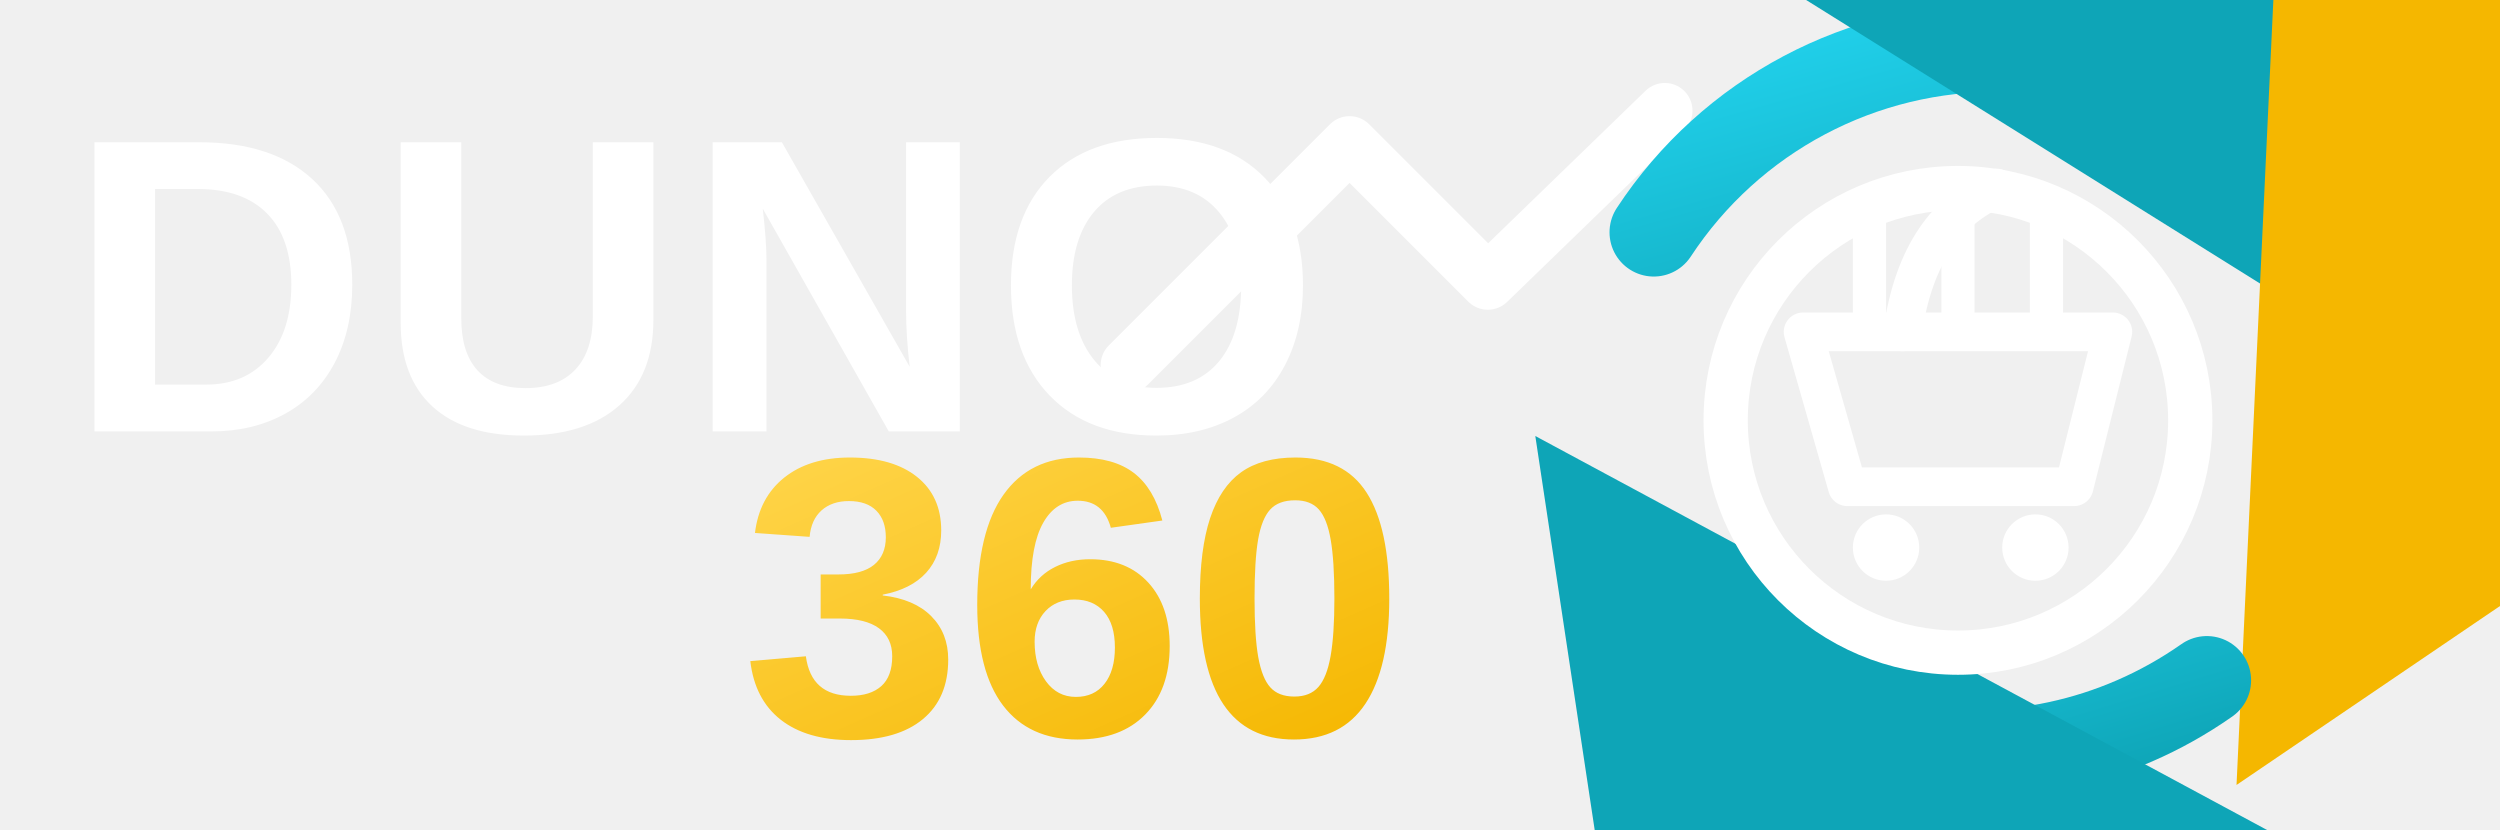
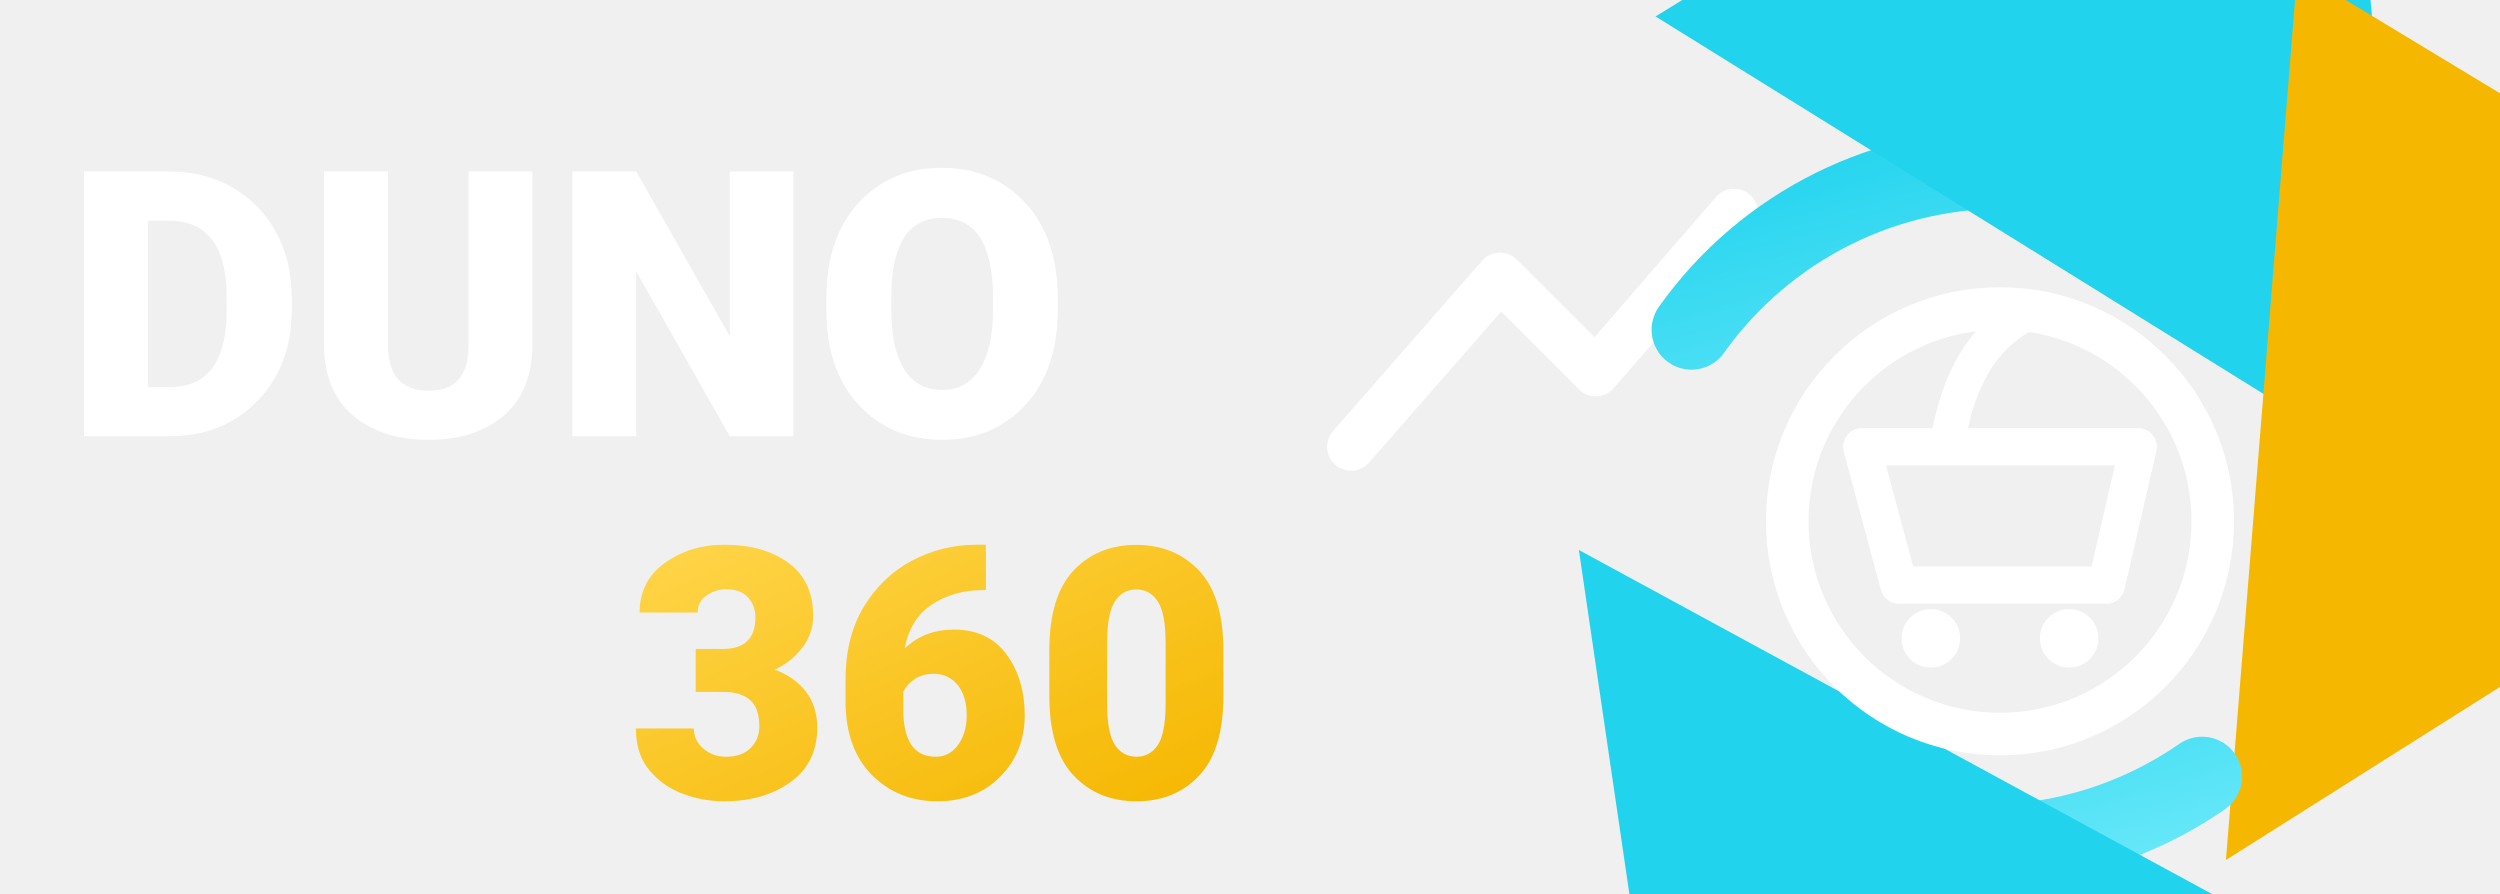
- <svg xmlns="http://www.w3.org/2000/svg" viewBox="6 22 452 150" role="img" aria-labelledby="title desc">
+ <svg xmlns="http://www.w3.org/2000/svg" viewBox="0 0 470 168" role="img" aria-labelledby="title desc">
  <defs>
    <linearGradient id="tealGrad" x1="0" x2="1" y1="0" y2="1">
      <stop offset="0%" stop-color="#22d3ee" />
-       <stop offset="100%" stop-color="#0ea5b7" />
+       <stop offset="100%" stop-color="#67e8f9" />
    </linearGradient>
    <linearGradient id="yellowGrad" x1="0" x2="1" y1="0" y2="1">
      <stop offset="0%" stop-color="#ffd54a" />
      <stop offset="100%" stop-color="#f5b700" />
    </linearGradient>
    <marker id="arrowTeal" markerWidth="10" markerHeight="10" refX="8" refY="5" orient="auto">
-       <path d="M0,0 L10,5 L0,10 z" fill="#0ea5b7" />
+       <path d="M0,0 L10,5 L0,10 z" fill="#22d3ee" />
    </marker>
    <marker id="arrowYellow" markerWidth="10" markerHeight="10" refX="8" refY="5" orient="auto">
      <path d="M0,0 L10,5 L0,10 z" fill="#f5b700" />
    </marker>
  </defs>
-   <g font-family="Segoe UI, Arial, sans-serif" font-weight="800">
-     <text x="18" y="100" font-size="76" fill="#ffffff" letter-spacing="1">DUNO</text>
-     <text x="140" y="155" font-size="72" fill="url(#yellowGrad)">360</text>
+   <g font-family="'Segoe UI', Roboto, Helvetica, Arial, sans-serif" font-weight="800">
+     <text x="12" y="82" font-size="70" fill="#ffffff" textLength="228" lengthAdjust="spacingAndGlyphs">DUNO</text>
+     <text x="118" y="150" font-size="66" fill="url(#yellowGrad)" textLength="132" lengthAdjust="spacingAndGlyphs">360</text>
  </g>
-   <path d="M210 88 L250 48 L275 73 L307 42" fill="none" stroke="#ffffff" stroke-width="10" stroke-linecap="round" stroke-linejoin="round" />
-   <path d="M305 64 A74 74 0 0 1 430 66" fill="none" stroke="url(#tealGrad)" stroke-width="16" stroke-linecap="round" marker-end="url(#arrowTeal)" />
-   <path d="M430 72 A74 74 0 0 1 426 136" fill="none" stroke="url(#yellowGrad)" stroke-width="16" stroke-linecap="round" marker-end="url(#arrowYellow)" />
-   <path d="M405 145 A74 74 0 0 1 302 127" fill="none" stroke="url(#tealGrad)" stroke-width="16" stroke-linecap="round" marker-end="url(#arrowTeal)" />
-   <circle cx="360" cy="98" r="42" fill="none" stroke="#ffffff" stroke-width="8" />
-   <path d="M332 82 H388 L381 110 H340 Z" fill="none" stroke="#ffffff" stroke-width="7" stroke-linejoin="round" />
-   <circle cx="347" cy="121" r="6" fill="#ffffff" />
-   <circle cx="374" cy="121" r="6" fill="#ffffff" />
-   <path d="M350 82 C352 68 358 60 367 56" fill="none" stroke="#ffffff" stroke-width="7" stroke-linecap="round" />
-   <path d="M360 56 V82 M344 60 L344 82 M376 60 L376 82" fill="none" stroke="#ffffff" stroke-width="6" stroke-linecap="round" />
+   <path d="M254 84 L282 52 L300 70 L326 40" fill="none" stroke="#ffffff" stroke-width="9" stroke-linecap="round" stroke-linejoin="round" />
+   <path d="M318 62 A72 72 0 0 1 438 66" fill="none" stroke="url(#tealGrad)" stroke-width="15" stroke-linecap="round" marker-end="url(#arrowTeal)" />
+   <path d="M440 74 A72 72 0 0 1 434 136" fill="none" stroke="url(#yellowGrad)" stroke-width="15" stroke-linecap="round" marker-end="url(#arrowYellow)" />
+   <path d="M414 146 A72 72 0 0 1 314 128" fill="none" stroke="url(#tealGrad)" stroke-width="15" stroke-linecap="round" marker-end="url(#arrowTeal)" />
+   <circle cx="376" cy="98" r="40" fill="none" stroke="#ffffff" stroke-width="8" />
+   <path d="M350 84 H402 L396 110 H357 Z" fill="none" stroke="#ffffff" stroke-width="7" stroke-linejoin="round" />
+   <circle cx="363" cy="120" r="5.5" fill="#ffffff" />
+   <circle cx="389" cy="120" r="5.5" fill="#ffffff" />
+   <path d="M366 84 C368 71 373 63 381 59" fill="none" stroke="#ffffff" stroke-width="6.5" stroke-linecap="round" />
</svg>
